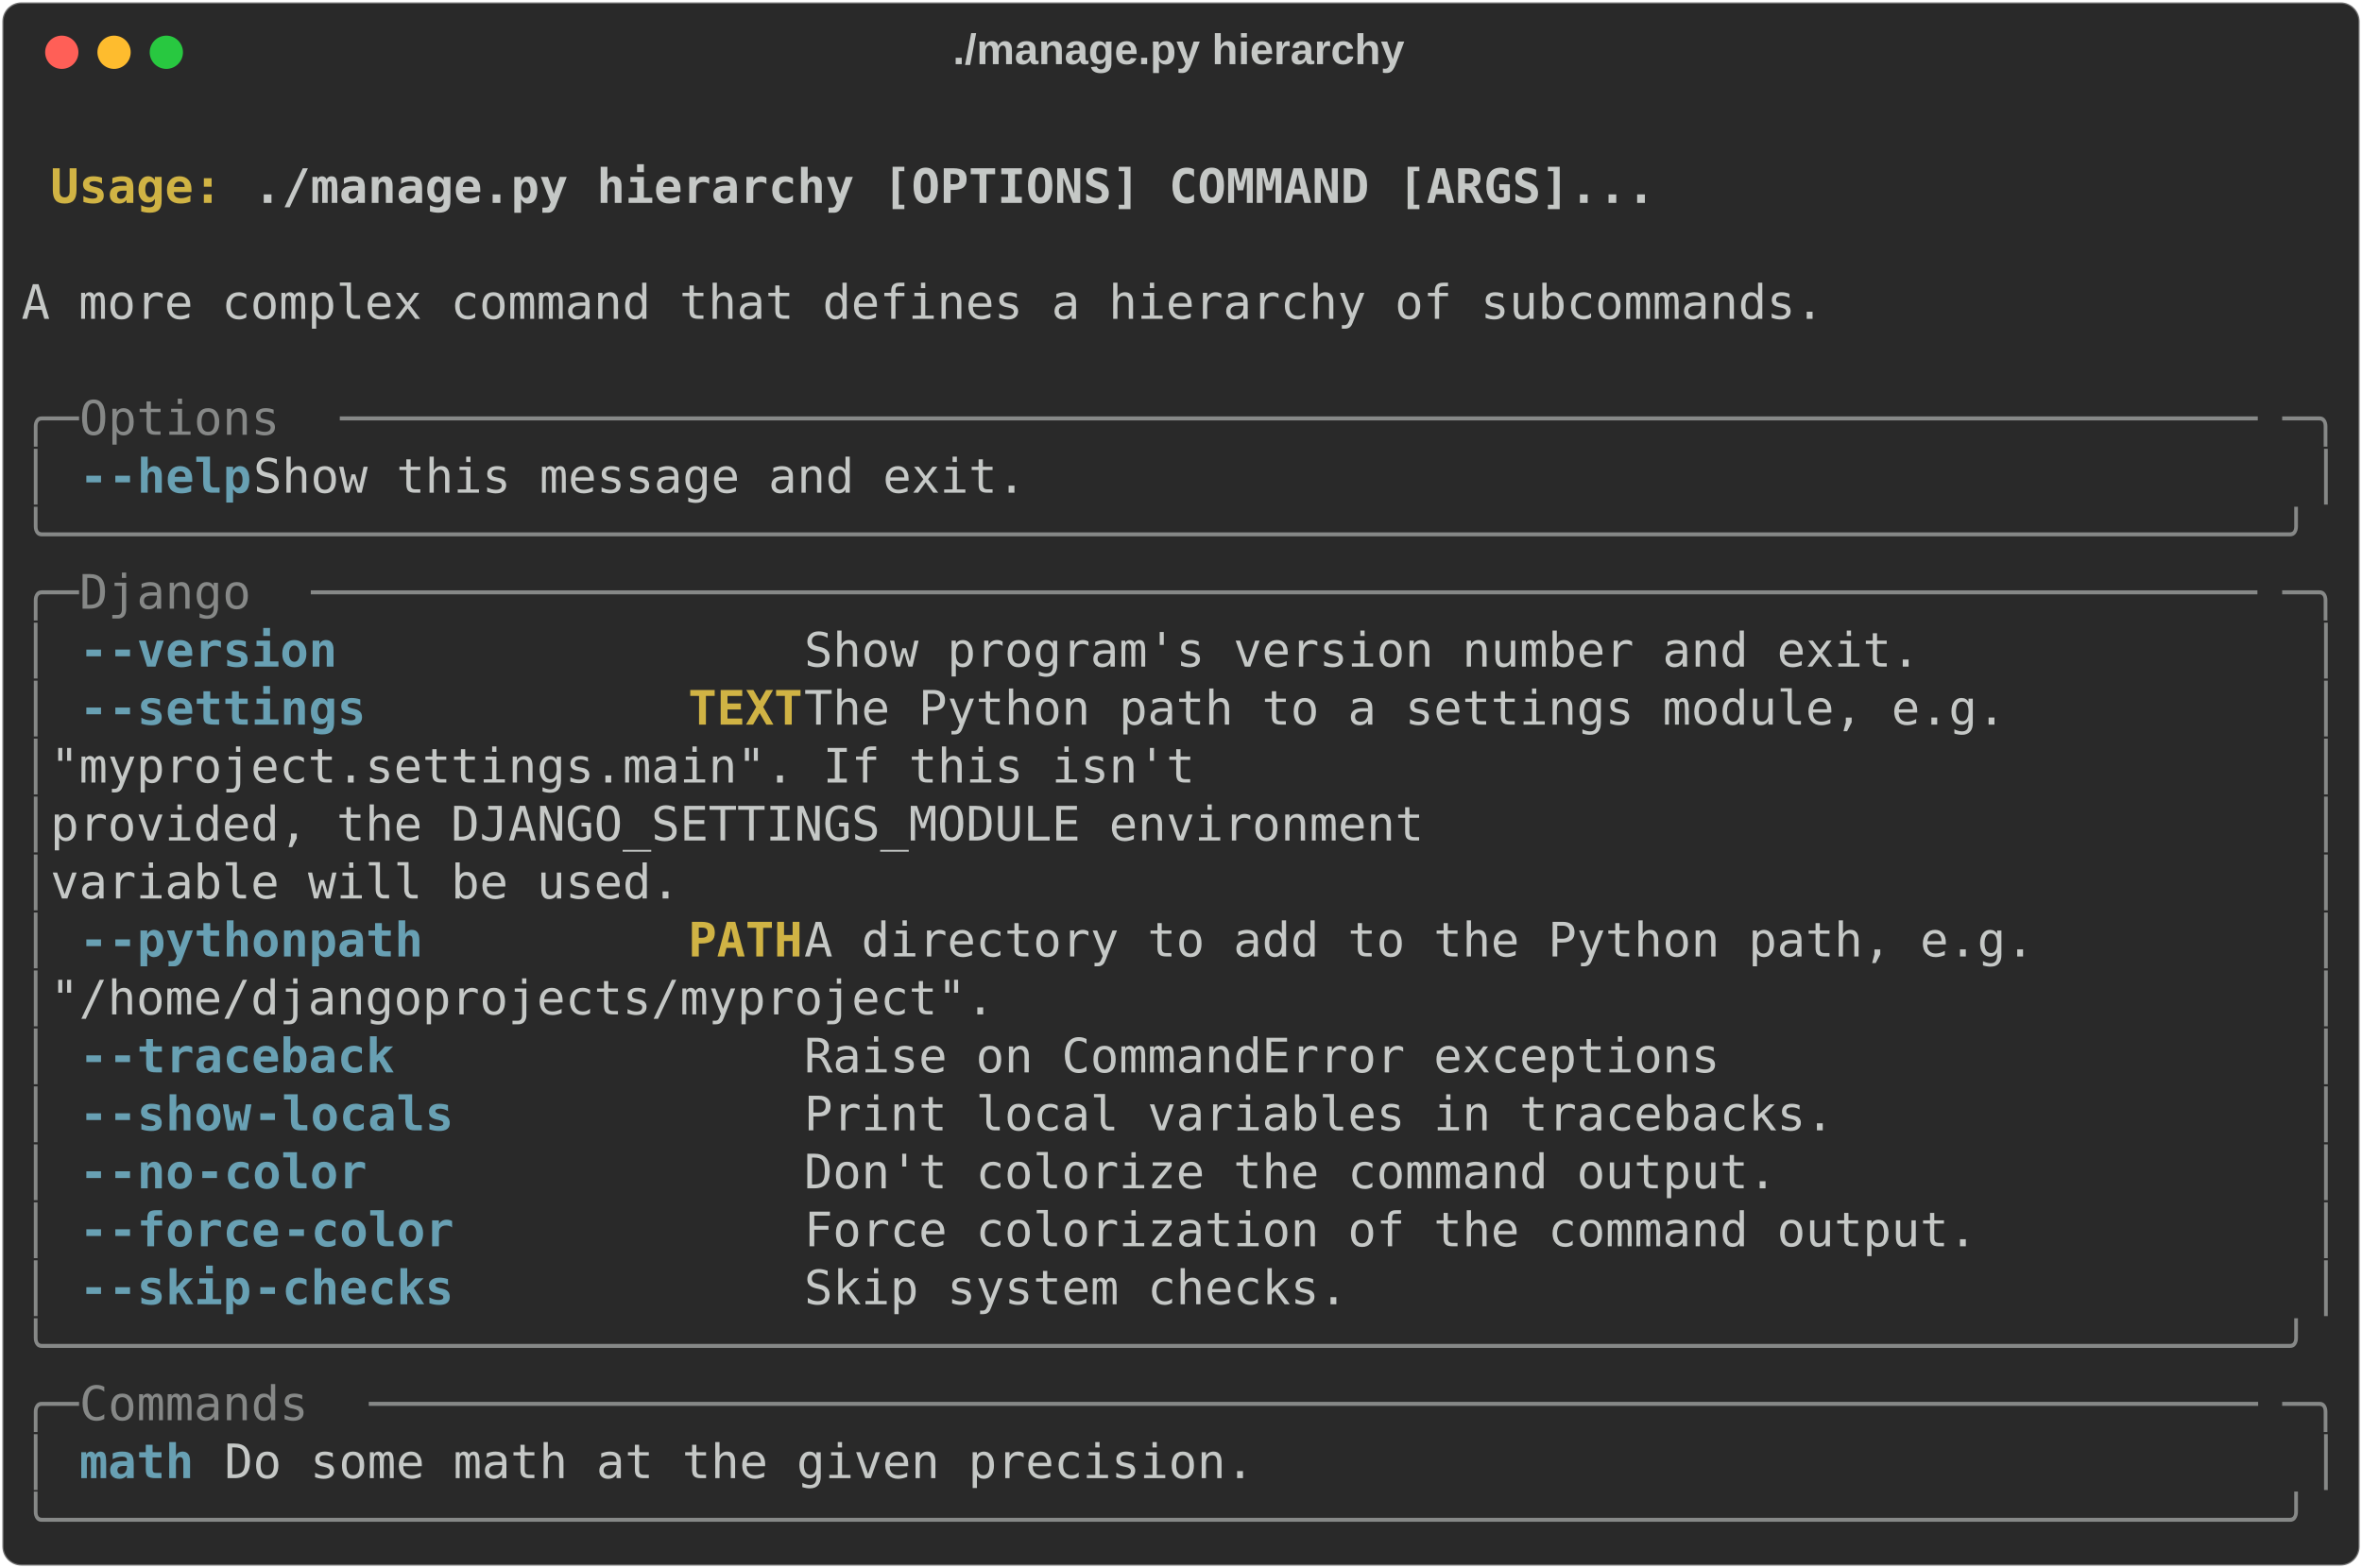
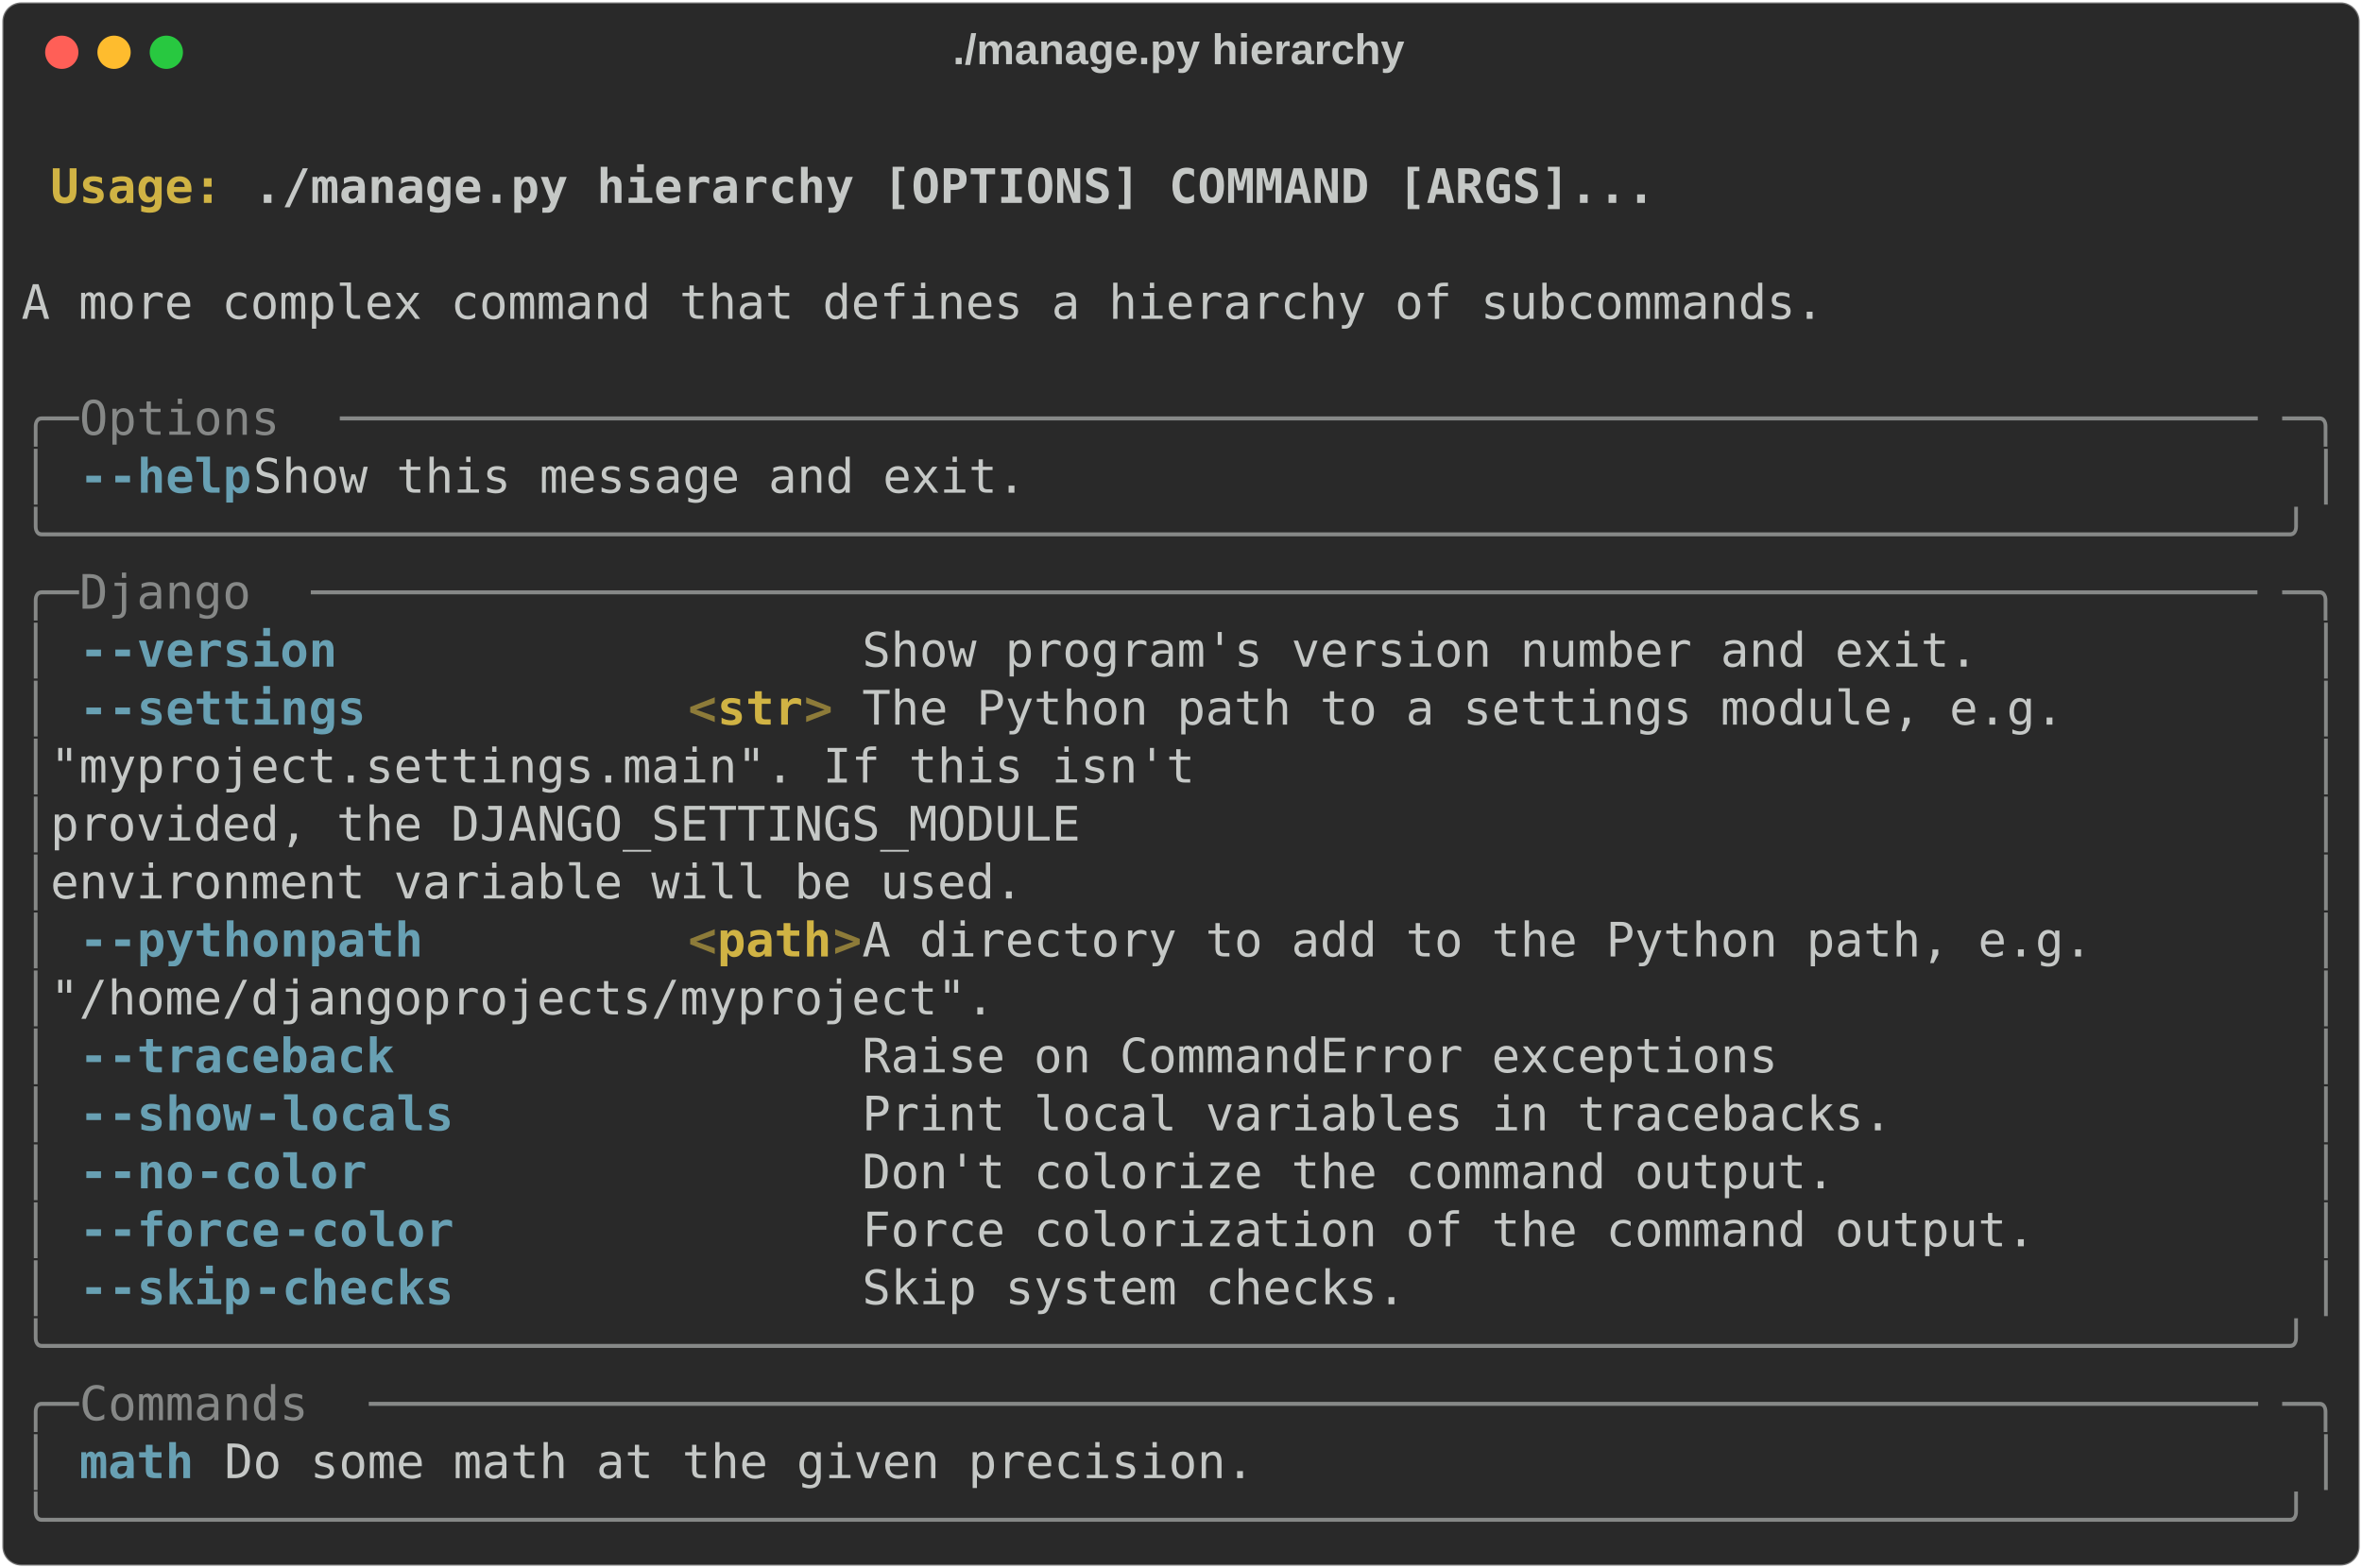
<svg xmlns="http://www.w3.org/2000/svg" class="rich-terminal" viewBox="0 0 994 660.0">
  <style>

    @font-face {
        font-family: "Fira Code";
        src: local("FiraCode-Regular"),
                url("https://cdnjs.cloudflare.com/ajax/libs/firacode/6.2.0/woff2/FiraCode-Regular.woff2") format("woff2"),
                url("https://cdnjs.cloudflare.com/ajax/libs/firacode/6.2.0/woff/FiraCode-Regular.woff") format("woff");
        font-style: normal;
        font-weight: 400;
    }
    @font-face {
        font-family: "Fira Code";
        src: local("FiraCode-Bold"),
                url("https://cdnjs.cloudflare.com/ajax/libs/firacode/6.2.0/woff2/FiraCode-Bold.woff2") format("woff2"),
                url("https://cdnjs.cloudflare.com/ajax/libs/firacode/6.2.0/woff/FiraCode-Bold.woff") format("woff");
        font-style: bold;
        font-weight: 700;
    }

-     .terminal-2716248700-matrix {
+     .terminal-3710206295-matrix {
        font-family: Fira Code, monospace;
        font-size: 20px;
        line-height: 24.4px;
        font-variant-east-asian: full-width;
    }

-     .terminal-2716248700-title {
+     .terminal-3710206295-title {
        font-size: 18px;
        font-weight: bold;
        font-family: arial;
    }

-     .terminal-2716248700-r1 { fill: #c5c8c6;font-weight: bold }
- .terminal-2716248700-r2 { fill: #c5c8c6 }
- .terminal-2716248700-r3 { fill: #d0b344;font-weight: bold }
- .terminal-2716248700-r4 { fill: #868887 }
- .terminal-2716248700-r5 { fill: #68a0b3;font-weight: bold }
+     .terminal-3710206295-r1 { fill: #c5c8c6;font-weight: bold }
+ .terminal-3710206295-r2 { fill: #c5c8c6 }
+ .terminal-3710206295-r3 { fill: #d0b344;font-weight: bold }
+ .terminal-3710206295-r4 { fill: #868887 }
+ .terminal-3710206295-r5 { fill: #68a0b3;font-weight: bold }
+ .terminal-3710206295-r6 { fill: #8d7b39;font-weight: bold }
    </style>
  <defs>
-     <clipPath id="terminal-2716248700-clip-terminal">
+     <clipPath id="terminal-3710206295-clip-terminal">
      <rect x="0" y="0" width="975.0" height="609.0" />
    </clipPath>
-     <clipPath id="terminal-2716248700-line-0">
+     <clipPath id="terminal-3710206295-line-0">
      <rect x="0" y="1.5" width="976" height="24.65" />
    </clipPath>
-     <clipPath id="terminal-2716248700-line-1">
+     <clipPath id="terminal-3710206295-line-1">
      <rect x="0" y="25.9" width="976" height="24.65" />
    </clipPath>
-     <clipPath id="terminal-2716248700-line-2">
+     <clipPath id="terminal-3710206295-line-2">
      <rect x="0" y="50.3" width="976" height="24.65" />
    </clipPath>
-     <clipPath id="terminal-2716248700-line-3">
+     <clipPath id="terminal-3710206295-line-3">
      <rect x="0" y="74.7" width="976" height="24.65" />
    </clipPath>
-     <clipPath id="terminal-2716248700-line-4">
+     <clipPath id="terminal-3710206295-line-4">
      <rect x="0" y="99.1" width="976" height="24.65" />
    </clipPath>
-     <clipPath id="terminal-2716248700-line-5">
+     <clipPath id="terminal-3710206295-line-5">
      <rect x="0" y="123.5" width="976" height="24.65" />
    </clipPath>
-     <clipPath id="terminal-2716248700-line-6">
+     <clipPath id="terminal-3710206295-line-6">
      <rect x="0" y="147.9" width="976" height="24.65" />
    </clipPath>
-     <clipPath id="terminal-2716248700-line-7">
+     <clipPath id="terminal-3710206295-line-7">
      <rect x="0" y="172.3" width="976" height="24.65" />
    </clipPath>
-     <clipPath id="terminal-2716248700-line-8">
+     <clipPath id="terminal-3710206295-line-8">
      <rect x="0" y="196.7" width="976" height="24.65" />
    </clipPath>
-     <clipPath id="terminal-2716248700-line-9">
+     <clipPath id="terminal-3710206295-line-9">
      <rect x="0" y="221.1" width="976" height="24.65" />
    </clipPath>
-     <clipPath id="terminal-2716248700-line-10">
+     <clipPath id="terminal-3710206295-line-10">
      <rect x="0" y="245.5" width="976" height="24.65" />
    </clipPath>
-     <clipPath id="terminal-2716248700-line-11">
+     <clipPath id="terminal-3710206295-line-11">
      <rect x="0" y="269.9" width="976" height="24.65" />
    </clipPath>
-     <clipPath id="terminal-2716248700-line-12">
+     <clipPath id="terminal-3710206295-line-12">
      <rect x="0" y="294.3" width="976" height="24.65" />
    </clipPath>
-     <clipPath id="terminal-2716248700-line-13">
+     <clipPath id="terminal-3710206295-line-13">
      <rect x="0" y="318.7" width="976" height="24.65" />
    </clipPath>
-     <clipPath id="terminal-2716248700-line-14">
+     <clipPath id="terminal-3710206295-line-14">
      <rect x="0" y="343.1" width="976" height="24.65" />
    </clipPath>
-     <clipPath id="terminal-2716248700-line-15">
+     <clipPath id="terminal-3710206295-line-15">
      <rect x="0" y="367.5" width="976" height="24.65" />
    </clipPath>
-     <clipPath id="terminal-2716248700-line-16">
+     <clipPath id="terminal-3710206295-line-16">
      <rect x="0" y="391.9" width="976" height="24.65" />
    </clipPath>
-     <clipPath id="terminal-2716248700-line-17">
+     <clipPath id="terminal-3710206295-line-17">
      <rect x="0" y="416.3" width="976" height="24.65" />
    </clipPath>
-     <clipPath id="terminal-2716248700-line-18">
+     <clipPath id="terminal-3710206295-line-18">
      <rect x="0" y="440.7" width="976" height="24.65" />
    </clipPath>
-     <clipPath id="terminal-2716248700-line-19">
+     <clipPath id="terminal-3710206295-line-19">
      <rect x="0" y="465.1" width="976" height="24.65" />
    </clipPath>
-     <clipPath id="terminal-2716248700-line-20">
+     <clipPath id="terminal-3710206295-line-20">
      <rect x="0" y="489.5" width="976" height="24.65" />
    </clipPath>
-     <clipPath id="terminal-2716248700-line-21">
+     <clipPath id="terminal-3710206295-line-21">
      <rect x="0" y="513.9" width="976" height="24.65" />
    </clipPath>
-     <clipPath id="terminal-2716248700-line-22">
+     <clipPath id="terminal-3710206295-line-22">
      <rect x="0" y="538.3" width="976" height="24.65" />
    </clipPath>
-     <clipPath id="terminal-2716248700-line-23">
+     <clipPath id="terminal-3710206295-line-23">
      <rect x="0" y="562.7" width="976" height="24.65" />
    </clipPath>
  </defs>
  <rect fill="#292929" stroke="rgba(255,255,255,0.35)" stroke-width="1" x="1" y="1" width="992" height="658" rx="8" />
-   <text class="terminal-2716248700-title" fill="#c5c8c6" text-anchor="middle" x="496" y="27">./manage.py hierarchy</text>
+   <text class="terminal-3710206295-title" fill="#c5c8c6" text-anchor="middle" x="496" y="27">./manage.py hierarchy</text>
  <g transform="translate(26,22)">
    <circle cx="0" cy="0" r="7" fill="#ff5f57" />
    <circle cx="22" cy="0" r="7" fill="#febc2e" />
    <circle cx="44" cy="0" r="7" fill="#28c840" />
  </g>
-   <g transform="translate(9, 41)" clip-path="url(#terminal-2716248700-clip-terminal)">
-     <g class="terminal-2716248700-matrix">
-       <text class="terminal-2716248700-r2" x="976" y="20" textLength="12.2" clip-path="url(#terminal-2716248700-line-0)">
- </text>
-       <text class="terminal-2716248700-r3" x="12.2" y="44.4" textLength="85.4" clip-path="url(#terminal-2716248700-line-1)">Usage: </text>
-       <text class="terminal-2716248700-r1" x="97.6" y="44.4" textLength="597.8" clip-path="url(#terminal-2716248700-line-1)">./manage.py hierarchy [OPTIONS] COMMAND [ARGS]...</text>
-       <text class="terminal-2716248700-r2" x="976" y="44.4" textLength="12.2" clip-path="url(#terminal-2716248700-line-1)">
- </text>
-       <text class="terminal-2716248700-r2" x="976" y="68.8" textLength="12.2" clip-path="url(#terminal-2716248700-line-2)">
- </text>
-       <text class="terminal-2716248700-r2" x="0" y="93.2" textLength="976" clip-path="url(#terminal-2716248700-line-3)"> A more complex command that defines a hierarchy of subcommands.                </text>
-       <text class="terminal-2716248700-r2" x="976" y="93.2" textLength="12.2" clip-path="url(#terminal-2716248700-line-3)">
- </text>
-       <text class="terminal-2716248700-r2" x="976" y="117.6" textLength="12.2" clip-path="url(#terminal-2716248700-line-4)">
- </text>
-       <text class="terminal-2716248700-r4" x="0" y="142" textLength="24.4" clip-path="url(#terminal-2716248700-line-5)">╭─</text>
-       <text class="terminal-2716248700-r4" x="24.4" y="142" textLength="109.8" clip-path="url(#terminal-2716248700-line-5)"> Options </text>
-       <text class="terminal-2716248700-r4" x="134.2" y="142" textLength="817.4" clip-path="url(#terminal-2716248700-line-5)">───────────────────────────────────────────────────────────────────</text>
-       <text class="terminal-2716248700-r4" x="951.6" y="142" textLength="24.4" clip-path="url(#terminal-2716248700-line-5)">─╮</text>
-       <text class="terminal-2716248700-r2" x="976" y="142" textLength="12.2" clip-path="url(#terminal-2716248700-line-5)">
- </text>
-       <text class="terminal-2716248700-r4" x="0" y="166.4" textLength="12.2" clip-path="url(#terminal-2716248700-line-6)">│</text>
-       <text class="terminal-2716248700-r5" x="24.4" y="166.4" textLength="12.2" clip-path="url(#terminal-2716248700-line-6)">-</text>
-       <text class="terminal-2716248700-r5" x="36.6" y="166.4" textLength="61" clip-path="url(#terminal-2716248700-line-6)">-help</text>
-       <text class="terminal-2716248700-r2" x="97.6" y="166.4" textLength="866.2" clip-path="url(#terminal-2716248700-line-6)">          Show this message and exit.                                  </text>
-       <text class="terminal-2716248700-r4" x="963.8" y="166.4" textLength="12.2" clip-path="url(#terminal-2716248700-line-6)">│</text>
-       <text class="terminal-2716248700-r2" x="976" y="166.4" textLength="12.2" clip-path="url(#terminal-2716248700-line-6)">
- </text>
-       <text class="terminal-2716248700-r4" x="0" y="190.8" textLength="976" clip-path="url(#terminal-2716248700-line-7)">╰──────────────────────────────────────────────────────────────────────────────╯</text>
-       <text class="terminal-2716248700-r2" x="976" y="190.8" textLength="12.2" clip-path="url(#terminal-2716248700-line-7)">
- </text>
-       <text class="terminal-2716248700-r4" x="0" y="215.2" textLength="24.4" clip-path="url(#terminal-2716248700-line-8)">╭─</text>
-       <text class="terminal-2716248700-r4" x="24.4" y="215.2" textLength="97.6" clip-path="url(#terminal-2716248700-line-8)"> Django </text>
-       <text class="terminal-2716248700-r4" x="122" y="215.2" textLength="829.6" clip-path="url(#terminal-2716248700-line-8)">────────────────────────────────────────────────────────────────────</text>
-       <text class="terminal-2716248700-r4" x="951.6" y="215.2" textLength="24.4" clip-path="url(#terminal-2716248700-line-8)">─╮</text>
-       <text class="terminal-2716248700-r2" x="976" y="215.2" textLength="12.2" clip-path="url(#terminal-2716248700-line-8)">
- </text>
-       <text class="terminal-2716248700-r4" x="0" y="239.6" textLength="12.2" clip-path="url(#terminal-2716248700-line-9)">│</text>
-       <text class="terminal-2716248700-r5" x="24.4" y="239.6" textLength="12.2" clip-path="url(#terminal-2716248700-line-9)">-</text>
-       <text class="terminal-2716248700-r5" x="36.6" y="239.6" textLength="97.6" clip-path="url(#terminal-2716248700-line-9)">-version</text>
-       <text class="terminal-2716248700-r2" x="329.4" y="239.6" textLength="634.4" clip-path="url(#terminal-2716248700-line-9)">  Show program's version number and exit.           </text>
-       <text class="terminal-2716248700-r4" x="963.8" y="239.6" textLength="12.2" clip-path="url(#terminal-2716248700-line-9)">│</text>
-       <text class="terminal-2716248700-r2" x="976" y="239.6" textLength="12.2" clip-path="url(#terminal-2716248700-line-9)">
- </text>
-       <text class="terminal-2716248700-r4" x="0" y="264" textLength="12.2" clip-path="url(#terminal-2716248700-line-10)">│</text>
-       <text class="terminal-2716248700-r5" x="24.4" y="264" textLength="12.2" clip-path="url(#terminal-2716248700-line-10)">-</text>
-       <text class="terminal-2716248700-r5" x="36.6" y="264" textLength="109.8" clip-path="url(#terminal-2716248700-line-10)">-settings</text>
-       <text class="terminal-2716248700-r3" x="280.6" y="264" textLength="48.8" clip-path="url(#terminal-2716248700-line-10)">TEXT</text>
-       <text class="terminal-2716248700-r2" x="329.4" y="264" textLength="634.4" clip-path="url(#terminal-2716248700-line-10)">  The Python path to a settings module, e.g.        </text>
-       <text class="terminal-2716248700-r4" x="963.8" y="264" textLength="12.2" clip-path="url(#terminal-2716248700-line-10)">│</text>
-       <text class="terminal-2716248700-r2" x="976" y="264" textLength="12.2" clip-path="url(#terminal-2716248700-line-10)">
- </text>
-       <text class="terminal-2716248700-r4" x="0" y="288.4" textLength="12.2" clip-path="url(#terminal-2716248700-line-11)">│</text>
-       <text class="terminal-2716248700-r2" x="12.2" y="288.4" textLength="951.6" clip-path="url(#terminal-2716248700-line-11)">                            "myproject.settings.main". If this isn't          </text>
-       <text class="terminal-2716248700-r4" x="963.8" y="288.4" textLength="12.2" clip-path="url(#terminal-2716248700-line-11)">│</text>
-       <text class="terminal-2716248700-r2" x="976" y="288.4" textLength="12.2" clip-path="url(#terminal-2716248700-line-11)">
- </text>
-       <text class="terminal-2716248700-r4" x="0" y="312.8" textLength="12.2" clip-path="url(#terminal-2716248700-line-12)">│</text>
-       <text class="terminal-2716248700-r2" x="12.2" y="312.8" textLength="951.6" clip-path="url(#terminal-2716248700-line-12)">                            provided, the DJANGO_SETTINGS_MODULE environment  </text>
-       <text class="terminal-2716248700-r4" x="963.8" y="312.8" textLength="12.2" clip-path="url(#terminal-2716248700-line-12)">│</text>
-       <text class="terminal-2716248700-r2" x="976" y="312.8" textLength="12.2" clip-path="url(#terminal-2716248700-line-12)">
- </text>
-       <text class="terminal-2716248700-r4" x="0" y="337.2" textLength="12.2" clip-path="url(#terminal-2716248700-line-13)">│</text>
-       <text class="terminal-2716248700-r2" x="12.2" y="337.2" textLength="951.6" clip-path="url(#terminal-2716248700-line-13)">                            variable will be used.                            </text>
-       <text class="terminal-2716248700-r4" x="963.8" y="337.2" textLength="12.2" clip-path="url(#terminal-2716248700-line-13)">│</text>
-       <text class="terminal-2716248700-r2" x="976" y="337.2" textLength="12.2" clip-path="url(#terminal-2716248700-line-13)">
- </text>
-       <text class="terminal-2716248700-r4" x="0" y="361.6" textLength="12.2" clip-path="url(#terminal-2716248700-line-14)">│</text>
-       <text class="terminal-2716248700-r5" x="24.4" y="361.6" textLength="12.2" clip-path="url(#terminal-2716248700-line-14)">-</text>
-       <text class="terminal-2716248700-r5" x="36.6" y="361.6" textLength="134.2" clip-path="url(#terminal-2716248700-line-14)">-pythonpath</text>
-       <text class="terminal-2716248700-r3" x="280.6" y="361.6" textLength="48.8" clip-path="url(#terminal-2716248700-line-14)">PATH</text>
-       <text class="terminal-2716248700-r2" x="329.4" y="361.6" textLength="634.4" clip-path="url(#terminal-2716248700-line-14)">  A directory to add to the Python path, e.g.       </text>
-       <text class="terminal-2716248700-r4" x="963.8" y="361.6" textLength="12.2" clip-path="url(#terminal-2716248700-line-14)">│</text>
-       <text class="terminal-2716248700-r2" x="976" y="361.6" textLength="12.2" clip-path="url(#terminal-2716248700-line-14)">
- </text>
-       <text class="terminal-2716248700-r4" x="0" y="386" textLength="12.2" clip-path="url(#terminal-2716248700-line-15)">│</text>
-       <text class="terminal-2716248700-r2" x="12.2" y="386" textLength="951.6" clip-path="url(#terminal-2716248700-line-15)">                            "/home/djangoprojects/myproject".                 </text>
-       <text class="terminal-2716248700-r4" x="963.8" y="386" textLength="12.2" clip-path="url(#terminal-2716248700-line-15)">│</text>
-       <text class="terminal-2716248700-r2" x="976" y="386" textLength="12.2" clip-path="url(#terminal-2716248700-line-15)">
- </text>
-       <text class="terminal-2716248700-r4" x="0" y="410.4" textLength="12.2" clip-path="url(#terminal-2716248700-line-16)">│</text>
-       <text class="terminal-2716248700-r5" x="24.4" y="410.4" textLength="12.2" clip-path="url(#terminal-2716248700-line-16)">-</text>
-       <text class="terminal-2716248700-r5" x="36.6" y="410.4" textLength="122" clip-path="url(#terminal-2716248700-line-16)">-traceback</text>
-       <text class="terminal-2716248700-r2" x="329.4" y="410.4" textLength="634.4" clip-path="url(#terminal-2716248700-line-16)">  Raise on CommandError exceptions                  </text>
-       <text class="terminal-2716248700-r4" x="963.8" y="410.4" textLength="12.2" clip-path="url(#terminal-2716248700-line-16)">│</text>
-       <text class="terminal-2716248700-r2" x="976" y="410.4" textLength="12.2" clip-path="url(#terminal-2716248700-line-16)">
- </text>
-       <text class="terminal-2716248700-r4" x="0" y="434.8" textLength="12.2" clip-path="url(#terminal-2716248700-line-17)">│</text>
-       <text class="terminal-2716248700-r5" x="24.4" y="434.8" textLength="12.2" clip-path="url(#terminal-2716248700-line-17)">-</text>
-       <text class="terminal-2716248700-r5" x="36.6" y="434.8" textLength="61" clip-path="url(#terminal-2716248700-line-17)">-show</text>
-       <text class="terminal-2716248700-r5" x="97.6" y="434.8" textLength="85.4" clip-path="url(#terminal-2716248700-line-17)">-locals</text>
-       <text class="terminal-2716248700-r2" x="329.4" y="434.8" textLength="634.4" clip-path="url(#terminal-2716248700-line-17)">  Print local variables in tracebacks.              </text>
-       <text class="terminal-2716248700-r4" x="963.8" y="434.8" textLength="12.2" clip-path="url(#terminal-2716248700-line-17)">│</text>
-       <text class="terminal-2716248700-r2" x="976" y="434.8" textLength="12.2" clip-path="url(#terminal-2716248700-line-17)">
- </text>
-       <text class="terminal-2716248700-r4" x="0" y="459.2" textLength="12.2" clip-path="url(#terminal-2716248700-line-18)">│</text>
-       <text class="terminal-2716248700-r5" x="24.4" y="459.2" textLength="12.2" clip-path="url(#terminal-2716248700-line-18)">-</text>
-       <text class="terminal-2716248700-r5" x="36.6" y="459.2" textLength="36.6" clip-path="url(#terminal-2716248700-line-18)">-no</text>
-       <text class="terminal-2716248700-r5" x="73.2" y="459.2" textLength="73.2" clip-path="url(#terminal-2716248700-line-18)">-color</text>
-       <text class="terminal-2716248700-r2" x="329.4" y="459.2" textLength="634.4" clip-path="url(#terminal-2716248700-line-18)">  Don't colorize the command output.                </text>
-       <text class="terminal-2716248700-r4" x="963.8" y="459.2" textLength="12.2" clip-path="url(#terminal-2716248700-line-18)">│</text>
-       <text class="terminal-2716248700-r2" x="976" y="459.2" textLength="12.2" clip-path="url(#terminal-2716248700-line-18)">
- </text>
-       <text class="terminal-2716248700-r4" x="0" y="483.6" textLength="12.2" clip-path="url(#terminal-2716248700-line-19)">│</text>
-       <text class="terminal-2716248700-r5" x="24.4" y="483.6" textLength="12.2" clip-path="url(#terminal-2716248700-line-19)">-</text>
-       <text class="terminal-2716248700-r5" x="36.6" y="483.6" textLength="73.2" clip-path="url(#terminal-2716248700-line-19)">-force</text>
-       <text class="terminal-2716248700-r5" x="109.8" y="483.6" textLength="73.2" clip-path="url(#terminal-2716248700-line-19)">-color</text>
-       <text class="terminal-2716248700-r2" x="329.4" y="483.6" textLength="634.4" clip-path="url(#terminal-2716248700-line-19)">  Force colorization of the command output.         </text>
-       <text class="terminal-2716248700-r4" x="963.8" y="483.6" textLength="12.2" clip-path="url(#terminal-2716248700-line-19)">│</text>
-       <text class="terminal-2716248700-r2" x="976" y="483.6" textLength="12.2" clip-path="url(#terminal-2716248700-line-19)">
- </text>
-       <text class="terminal-2716248700-r4" x="0" y="508" textLength="12.2" clip-path="url(#terminal-2716248700-line-20)">│</text>
-       <text class="terminal-2716248700-r5" x="24.4" y="508" textLength="12.2" clip-path="url(#terminal-2716248700-line-20)">-</text>
-       <text class="terminal-2716248700-r5" x="36.6" y="508" textLength="61" clip-path="url(#terminal-2716248700-line-20)">-skip</text>
-       <text class="terminal-2716248700-r5" x="97.6" y="508" textLength="85.4" clip-path="url(#terminal-2716248700-line-20)">-checks</text>
-       <text class="terminal-2716248700-r2" x="329.4" y="508" textLength="634.4" clip-path="url(#terminal-2716248700-line-20)">  Skip system checks.                               </text>
-       <text class="terminal-2716248700-r4" x="963.8" y="508" textLength="12.2" clip-path="url(#terminal-2716248700-line-20)">│</text>
-       <text class="terminal-2716248700-r2" x="976" y="508" textLength="12.2" clip-path="url(#terminal-2716248700-line-20)">
- </text>
-       <text class="terminal-2716248700-r4" x="0" y="532.4" textLength="976" clip-path="url(#terminal-2716248700-line-21)">╰──────────────────────────────────────────────────────────────────────────────╯</text>
-       <text class="terminal-2716248700-r2" x="976" y="532.4" textLength="12.2" clip-path="url(#terminal-2716248700-line-21)">
- </text>
-       <text class="terminal-2716248700-r4" x="0" y="556.8" textLength="24.4" clip-path="url(#terminal-2716248700-line-22)">╭─</text>
-       <text class="terminal-2716248700-r4" x="24.4" y="556.8" textLength="122" clip-path="url(#terminal-2716248700-line-22)"> Commands </text>
-       <text class="terminal-2716248700-r4" x="146.4" y="556.8" textLength="805.2" clip-path="url(#terminal-2716248700-line-22)">──────────────────────────────────────────────────────────────────</text>
-       <text class="terminal-2716248700-r4" x="951.6" y="556.8" textLength="24.4" clip-path="url(#terminal-2716248700-line-22)">─╮</text>
-       <text class="terminal-2716248700-r2" x="976" y="556.8" textLength="12.2" clip-path="url(#terminal-2716248700-line-22)">
- </text>
-       <text class="terminal-2716248700-r4" x="0" y="581.2" textLength="12.2" clip-path="url(#terminal-2716248700-line-23)">│</text>
-       <text class="terminal-2716248700-r5" x="24.4" y="581.2" textLength="48.8" clip-path="url(#terminal-2716248700-line-23)">math</text>
-       <text class="terminal-2716248700-r2" x="85.4" y="581.2" textLength="878.4" clip-path="url(#terminal-2716248700-line-23)"> Do some math at the given precision.                                   </text>
-       <text class="terminal-2716248700-r4" x="963.8" y="581.2" textLength="12.2" clip-path="url(#terminal-2716248700-line-23)">│</text>
-       <text class="terminal-2716248700-r2" x="976" y="581.2" textLength="12.2" clip-path="url(#terminal-2716248700-line-23)">
- </text>
-       <text class="terminal-2716248700-r4" x="0" y="605.6" textLength="976" clip-path="url(#terminal-2716248700-line-24)">╰──────────────────────────────────────────────────────────────────────────────╯</text>
-       <text class="terminal-2716248700-r2" x="976" y="605.6" textLength="12.2" clip-path="url(#terminal-2716248700-line-24)">
+   <g transform="translate(9, 41)" clip-path="url(#terminal-3710206295-clip-terminal)">
+     <g class="terminal-3710206295-matrix">
+       <text class="terminal-3710206295-r2" x="976" y="20" textLength="12.2" clip-path="url(#terminal-3710206295-line-0)">
+ </text>
+       <text class="terminal-3710206295-r3" x="12.2" y="44.4" textLength="85.4" clip-path="url(#terminal-3710206295-line-1)">Usage: </text>
+       <text class="terminal-3710206295-r1" x="97.6" y="44.4" textLength="597.8" clip-path="url(#terminal-3710206295-line-1)">./manage.py hierarchy [OPTIONS] COMMAND [ARGS]...</text>
+       <text class="terminal-3710206295-r2" x="976" y="44.4" textLength="12.2" clip-path="url(#terminal-3710206295-line-1)">
+ </text>
+       <text class="terminal-3710206295-r2" x="976" y="68.8" textLength="12.2" clip-path="url(#terminal-3710206295-line-2)">
+ </text>
+       <text class="terminal-3710206295-r2" x="0" y="93.2" textLength="976" clip-path="url(#terminal-3710206295-line-3)"> A more complex command that defines a hierarchy of subcommands.                </text>
+       <text class="terminal-3710206295-r2" x="976" y="93.2" textLength="12.2" clip-path="url(#terminal-3710206295-line-3)">
+ </text>
+       <text class="terminal-3710206295-r2" x="976" y="117.6" textLength="12.2" clip-path="url(#terminal-3710206295-line-4)">
+ </text>
+       <text class="terminal-3710206295-r4" x="0" y="142" textLength="24.4" clip-path="url(#terminal-3710206295-line-5)">╭─</text>
+       <text class="terminal-3710206295-r4" x="24.4" y="142" textLength="109.8" clip-path="url(#terminal-3710206295-line-5)"> Options </text>
+       <text class="terminal-3710206295-r4" x="134.2" y="142" textLength="817.4" clip-path="url(#terminal-3710206295-line-5)">───────────────────────────────────────────────────────────────────</text>
+       <text class="terminal-3710206295-r4" x="951.6" y="142" textLength="24.4" clip-path="url(#terminal-3710206295-line-5)">─╮</text>
+       <text class="terminal-3710206295-r2" x="976" y="142" textLength="12.2" clip-path="url(#terminal-3710206295-line-5)">
+ </text>
+       <text class="terminal-3710206295-r4" x="0" y="166.4" textLength="12.2" clip-path="url(#terminal-3710206295-line-6)">│</text>
+       <text class="terminal-3710206295-r5" x="24.4" y="166.4" textLength="12.2" clip-path="url(#terminal-3710206295-line-6)">-</text>
+       <text class="terminal-3710206295-r5" x="36.6" y="166.4" textLength="61" clip-path="url(#terminal-3710206295-line-6)">-help</text>
+       <text class="terminal-3710206295-r2" x="97.6" y="166.4" textLength="866.2" clip-path="url(#terminal-3710206295-line-6)">          Show this message and exit.                                  </text>
+       <text class="terminal-3710206295-r4" x="963.8" y="166.4" textLength="12.2" clip-path="url(#terminal-3710206295-line-6)">│</text>
+       <text class="terminal-3710206295-r2" x="976" y="166.4" textLength="12.2" clip-path="url(#terminal-3710206295-line-6)">
+ </text>
+       <text class="terminal-3710206295-r4" x="0" y="190.8" textLength="976" clip-path="url(#terminal-3710206295-line-7)">╰──────────────────────────────────────────────────────────────────────────────╯</text>
+       <text class="terminal-3710206295-r2" x="976" y="190.8" textLength="12.2" clip-path="url(#terminal-3710206295-line-7)">
+ </text>
+       <text class="terminal-3710206295-r4" x="0" y="215.2" textLength="24.4" clip-path="url(#terminal-3710206295-line-8)">╭─</text>
+       <text class="terminal-3710206295-r4" x="24.4" y="215.2" textLength="97.6" clip-path="url(#terminal-3710206295-line-8)"> Django </text>
+       <text class="terminal-3710206295-r4" x="122" y="215.2" textLength="829.6" clip-path="url(#terminal-3710206295-line-8)">────────────────────────────────────────────────────────────────────</text>
+       <text class="terminal-3710206295-r4" x="951.6" y="215.2" textLength="24.4" clip-path="url(#terminal-3710206295-line-8)">─╮</text>
+       <text class="terminal-3710206295-r2" x="976" y="215.2" textLength="12.2" clip-path="url(#terminal-3710206295-line-8)">
+ </text>
+       <text class="terminal-3710206295-r4" x="0" y="239.6" textLength="12.2" clip-path="url(#terminal-3710206295-line-9)">│</text>
+       <text class="terminal-3710206295-r5" x="24.4" y="239.6" textLength="12.2" clip-path="url(#terminal-3710206295-line-9)">-</text>
+       <text class="terminal-3710206295-r5" x="36.6" y="239.6" textLength="97.6" clip-path="url(#terminal-3710206295-line-9)">-version</text>
+       <text class="terminal-3710206295-r2" x="353.8" y="239.6" textLength="610" clip-path="url(#terminal-3710206295-line-9)">  Show program's version number and exit.         </text>
+       <text class="terminal-3710206295-r4" x="963.8" y="239.6" textLength="12.2" clip-path="url(#terminal-3710206295-line-9)">│</text>
+       <text class="terminal-3710206295-r2" x="976" y="239.6" textLength="12.2" clip-path="url(#terminal-3710206295-line-9)">
+ </text>
+       <text class="terminal-3710206295-r4" x="0" y="264" textLength="12.2" clip-path="url(#terminal-3710206295-line-10)">│</text>
+       <text class="terminal-3710206295-r5" x="24.4" y="264" textLength="12.2" clip-path="url(#terminal-3710206295-line-10)">-</text>
+       <text class="terminal-3710206295-r5" x="36.6" y="264" textLength="109.8" clip-path="url(#terminal-3710206295-line-10)">-settings</text>
+       <text class="terminal-3710206295-r6" x="280.6" y="264" textLength="12.2" clip-path="url(#terminal-3710206295-line-10)">&lt;</text>
+       <text class="terminal-3710206295-r3" x="292.8" y="264" textLength="36.6" clip-path="url(#terminal-3710206295-line-10)">str</text>
+       <text class="terminal-3710206295-r6" x="329.4" y="264" textLength="12.2" clip-path="url(#terminal-3710206295-line-10)">&gt;</text>
+       <text class="terminal-3710206295-r2" x="353.8" y="264" textLength="610" clip-path="url(#terminal-3710206295-line-10)">  The Python path to a settings module, e.g.      </text>
+       <text class="terminal-3710206295-r4" x="963.8" y="264" textLength="12.2" clip-path="url(#terminal-3710206295-line-10)">│</text>
+       <text class="terminal-3710206295-r2" x="976" y="264" textLength="12.2" clip-path="url(#terminal-3710206295-line-10)">
+ </text>
+       <text class="terminal-3710206295-r4" x="0" y="288.4" textLength="12.2" clip-path="url(#terminal-3710206295-line-11)">│</text>
+       <text class="terminal-3710206295-r2" x="12.2" y="288.4" textLength="951.6" clip-path="url(#terminal-3710206295-line-11)">                              "myproject.settings.main". If this isn't        </text>
+       <text class="terminal-3710206295-r4" x="963.8" y="288.4" textLength="12.2" clip-path="url(#terminal-3710206295-line-11)">│</text>
+       <text class="terminal-3710206295-r2" x="976" y="288.4" textLength="12.2" clip-path="url(#terminal-3710206295-line-11)">
+ </text>
+       <text class="terminal-3710206295-r4" x="0" y="312.8" textLength="12.2" clip-path="url(#terminal-3710206295-line-12)">│</text>
+       <text class="terminal-3710206295-r2" x="12.2" y="312.8" textLength="951.6" clip-path="url(#terminal-3710206295-line-12)">                              provided, the DJANGO_SETTINGS_MODULE            </text>
+       <text class="terminal-3710206295-r4" x="963.8" y="312.8" textLength="12.2" clip-path="url(#terminal-3710206295-line-12)">│</text>
+       <text class="terminal-3710206295-r2" x="976" y="312.8" textLength="12.2" clip-path="url(#terminal-3710206295-line-12)">
+ </text>
+       <text class="terminal-3710206295-r4" x="0" y="337.2" textLength="12.2" clip-path="url(#terminal-3710206295-line-13)">│</text>
+       <text class="terminal-3710206295-r2" x="12.2" y="337.2" textLength="951.6" clip-path="url(#terminal-3710206295-line-13)">                              environment variable will be used.              </text>
+       <text class="terminal-3710206295-r4" x="963.8" y="337.2" textLength="12.2" clip-path="url(#terminal-3710206295-line-13)">│</text>
+       <text class="terminal-3710206295-r2" x="976" y="337.2" textLength="12.2" clip-path="url(#terminal-3710206295-line-13)">
+ </text>
+       <text class="terminal-3710206295-r4" x="0" y="361.6" textLength="12.2" clip-path="url(#terminal-3710206295-line-14)">│</text>
+       <text class="terminal-3710206295-r5" x="24.4" y="361.6" textLength="12.2" clip-path="url(#terminal-3710206295-line-14)">-</text>
+       <text class="terminal-3710206295-r5" x="36.6" y="361.6" textLength="134.2" clip-path="url(#terminal-3710206295-line-14)">-pythonpath</text>
+       <text class="terminal-3710206295-r6" x="280.6" y="361.6" textLength="12.2" clip-path="url(#terminal-3710206295-line-14)">&lt;</text>
+       <text class="terminal-3710206295-r3" x="292.8" y="361.6" textLength="48.8" clip-path="url(#terminal-3710206295-line-14)">path</text>
+       <text class="terminal-3710206295-r6" x="341.6" y="361.6" textLength="12.2" clip-path="url(#terminal-3710206295-line-14)">&gt;</text>
+       <text class="terminal-3710206295-r2" x="353.8" y="361.6" textLength="610" clip-path="url(#terminal-3710206295-line-14)">  A directory to add to the Python path, e.g.     </text>
+       <text class="terminal-3710206295-r4" x="963.8" y="361.6" textLength="12.2" clip-path="url(#terminal-3710206295-line-14)">│</text>
+       <text class="terminal-3710206295-r2" x="976" y="361.6" textLength="12.2" clip-path="url(#terminal-3710206295-line-14)">
+ </text>
+       <text class="terminal-3710206295-r4" x="0" y="386" textLength="12.2" clip-path="url(#terminal-3710206295-line-15)">│</text>
+       <text class="terminal-3710206295-r2" x="12.2" y="386" textLength="951.6" clip-path="url(#terminal-3710206295-line-15)">                              "/home/djangoprojects/myproject".               </text>
+       <text class="terminal-3710206295-r4" x="963.8" y="386" textLength="12.2" clip-path="url(#terminal-3710206295-line-15)">│</text>
+       <text class="terminal-3710206295-r2" x="976" y="386" textLength="12.2" clip-path="url(#terminal-3710206295-line-15)">
+ </text>
+       <text class="terminal-3710206295-r4" x="0" y="410.4" textLength="12.2" clip-path="url(#terminal-3710206295-line-16)">│</text>
+       <text class="terminal-3710206295-r5" x="24.4" y="410.4" textLength="12.2" clip-path="url(#terminal-3710206295-line-16)">-</text>
+       <text class="terminal-3710206295-r5" x="36.6" y="410.4" textLength="122" clip-path="url(#terminal-3710206295-line-16)">-traceback</text>
+       <text class="terminal-3710206295-r2" x="353.8" y="410.4" textLength="610" clip-path="url(#terminal-3710206295-line-16)">  Raise on CommandError exceptions                </text>
+       <text class="terminal-3710206295-r4" x="963.8" y="410.4" textLength="12.2" clip-path="url(#terminal-3710206295-line-16)">│</text>
+       <text class="terminal-3710206295-r2" x="976" y="410.4" textLength="12.2" clip-path="url(#terminal-3710206295-line-16)">
+ </text>
+       <text class="terminal-3710206295-r4" x="0" y="434.8" textLength="12.2" clip-path="url(#terminal-3710206295-line-17)">│</text>
+       <text class="terminal-3710206295-r5" x="24.4" y="434.8" textLength="12.2" clip-path="url(#terminal-3710206295-line-17)">-</text>
+       <text class="terminal-3710206295-r5" x="36.6" y="434.8" textLength="61" clip-path="url(#terminal-3710206295-line-17)">-show</text>
+       <text class="terminal-3710206295-r5" x="97.6" y="434.8" textLength="85.4" clip-path="url(#terminal-3710206295-line-17)">-locals</text>
+       <text class="terminal-3710206295-r2" x="353.8" y="434.8" textLength="610" clip-path="url(#terminal-3710206295-line-17)">  Print local variables in tracebacks.            </text>
+       <text class="terminal-3710206295-r4" x="963.8" y="434.8" textLength="12.2" clip-path="url(#terminal-3710206295-line-17)">│</text>
+       <text class="terminal-3710206295-r2" x="976" y="434.8" textLength="12.2" clip-path="url(#terminal-3710206295-line-17)">
+ </text>
+       <text class="terminal-3710206295-r4" x="0" y="459.2" textLength="12.2" clip-path="url(#terminal-3710206295-line-18)">│</text>
+       <text class="terminal-3710206295-r5" x="24.4" y="459.2" textLength="12.2" clip-path="url(#terminal-3710206295-line-18)">-</text>
+       <text class="terminal-3710206295-r5" x="36.6" y="459.2" textLength="36.6" clip-path="url(#terminal-3710206295-line-18)">-no</text>
+       <text class="terminal-3710206295-r5" x="73.2" y="459.2" textLength="73.2" clip-path="url(#terminal-3710206295-line-18)">-color</text>
+       <text class="terminal-3710206295-r2" x="353.8" y="459.2" textLength="610" clip-path="url(#terminal-3710206295-line-18)">  Don't colorize the command output.              </text>
+       <text class="terminal-3710206295-r4" x="963.8" y="459.2" textLength="12.2" clip-path="url(#terminal-3710206295-line-18)">│</text>
+       <text class="terminal-3710206295-r2" x="976" y="459.2" textLength="12.2" clip-path="url(#terminal-3710206295-line-18)">
+ </text>
+       <text class="terminal-3710206295-r4" x="0" y="483.6" textLength="12.2" clip-path="url(#terminal-3710206295-line-19)">│</text>
+       <text class="terminal-3710206295-r5" x="24.4" y="483.6" textLength="12.2" clip-path="url(#terminal-3710206295-line-19)">-</text>
+       <text class="terminal-3710206295-r5" x="36.6" y="483.6" textLength="73.2" clip-path="url(#terminal-3710206295-line-19)">-force</text>
+       <text class="terminal-3710206295-r5" x="109.8" y="483.6" textLength="73.2" clip-path="url(#terminal-3710206295-line-19)">-color</text>
+       <text class="terminal-3710206295-r2" x="353.8" y="483.6" textLength="610" clip-path="url(#terminal-3710206295-line-19)">  Force colorization of the command output.       </text>
+       <text class="terminal-3710206295-r4" x="963.8" y="483.6" textLength="12.2" clip-path="url(#terminal-3710206295-line-19)">│</text>
+       <text class="terminal-3710206295-r2" x="976" y="483.6" textLength="12.2" clip-path="url(#terminal-3710206295-line-19)">
+ </text>
+       <text class="terminal-3710206295-r4" x="0" y="508" textLength="12.2" clip-path="url(#terminal-3710206295-line-20)">│</text>
+       <text class="terminal-3710206295-r5" x="24.4" y="508" textLength="12.2" clip-path="url(#terminal-3710206295-line-20)">-</text>
+       <text class="terminal-3710206295-r5" x="36.6" y="508" textLength="61" clip-path="url(#terminal-3710206295-line-20)">-skip</text>
+       <text class="terminal-3710206295-r5" x="97.6" y="508" textLength="85.4" clip-path="url(#terminal-3710206295-line-20)">-checks</text>
+       <text class="terminal-3710206295-r2" x="353.8" y="508" textLength="610" clip-path="url(#terminal-3710206295-line-20)">  Skip system checks.                             </text>
+       <text class="terminal-3710206295-r4" x="963.8" y="508" textLength="12.2" clip-path="url(#terminal-3710206295-line-20)">│</text>
+       <text class="terminal-3710206295-r2" x="976" y="508" textLength="12.2" clip-path="url(#terminal-3710206295-line-20)">
+ </text>
+       <text class="terminal-3710206295-r4" x="0" y="532.4" textLength="976" clip-path="url(#terminal-3710206295-line-21)">╰──────────────────────────────────────────────────────────────────────────────╯</text>
+       <text class="terminal-3710206295-r2" x="976" y="532.4" textLength="12.2" clip-path="url(#terminal-3710206295-line-21)">
+ </text>
+       <text class="terminal-3710206295-r4" x="0" y="556.8" textLength="24.4" clip-path="url(#terminal-3710206295-line-22)">╭─</text>
+       <text class="terminal-3710206295-r4" x="24.4" y="556.8" textLength="122" clip-path="url(#terminal-3710206295-line-22)"> Commands </text>
+       <text class="terminal-3710206295-r4" x="146.4" y="556.8" textLength="805.2" clip-path="url(#terminal-3710206295-line-22)">──────────────────────────────────────────────────────────────────</text>
+       <text class="terminal-3710206295-r4" x="951.6" y="556.8" textLength="24.4" clip-path="url(#terminal-3710206295-line-22)">─╮</text>
+       <text class="terminal-3710206295-r2" x="976" y="556.8" textLength="12.2" clip-path="url(#terminal-3710206295-line-22)">
+ </text>
+       <text class="terminal-3710206295-r4" x="0" y="581.2" textLength="12.2" clip-path="url(#terminal-3710206295-line-23)">│</text>
+       <text class="terminal-3710206295-r5" x="24.4" y="581.2" textLength="48.8" clip-path="url(#terminal-3710206295-line-23)">math</text>
+       <text class="terminal-3710206295-r2" x="85.4" y="581.2" textLength="878.4" clip-path="url(#terminal-3710206295-line-23)"> Do some math at the given precision.                                   </text>
+       <text class="terminal-3710206295-r4" x="963.8" y="581.2" textLength="12.2" clip-path="url(#terminal-3710206295-line-23)">│</text>
+       <text class="terminal-3710206295-r2" x="976" y="581.2" textLength="12.2" clip-path="url(#terminal-3710206295-line-23)">
+ </text>
+       <text class="terminal-3710206295-r4" x="0" y="605.6" textLength="976" clip-path="url(#terminal-3710206295-line-24)">╰──────────────────────────────────────────────────────────────────────────────╯</text>
+       <text class="terminal-3710206295-r2" x="976" y="605.6" textLength="12.2" clip-path="url(#terminal-3710206295-line-24)">
</text>
    </g>
  </g>
</svg>
